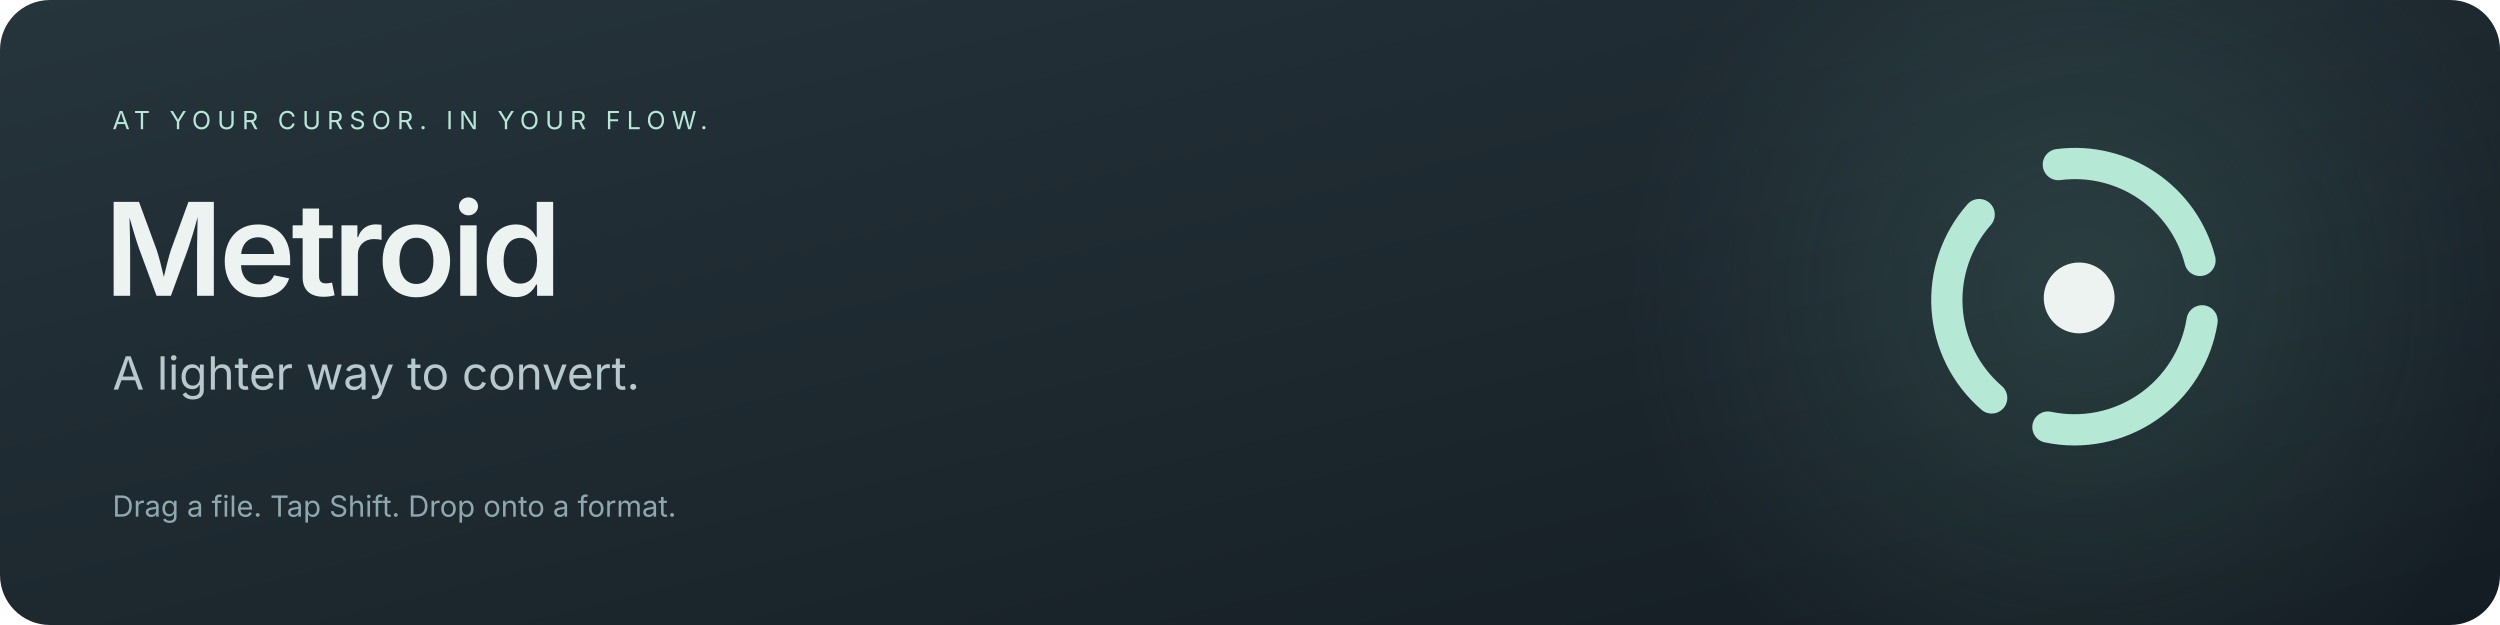
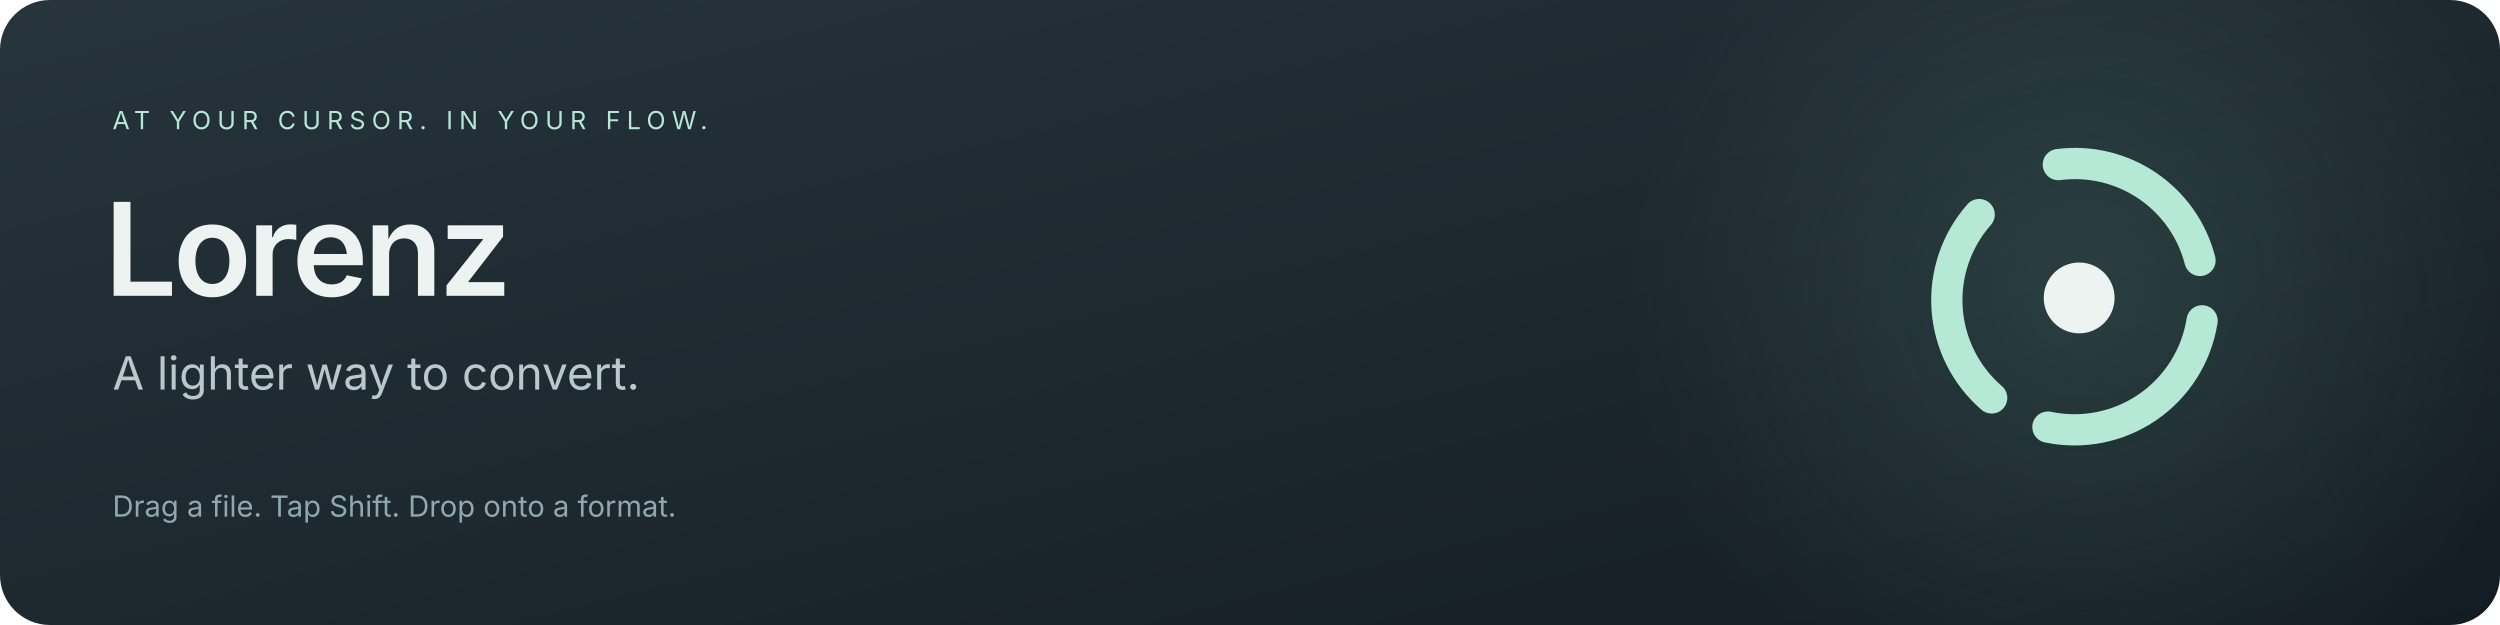
<svg xmlns="http://www.w3.org/2000/svg" width="1200" height="300" viewBox="0 0 1200 300" role="img" aria-labelledby="title desc">
  <defs>
    <linearGradient id="bg" x2="1" y2="1">
      <stop stop-color="#26343b" />
      <stop offset="1" stop-color="#141c23" />
    </linearGradient>
    <radialGradient id="glow">
      <stop stop-color="#7ec7b0" stop-opacity=".16" />
      <stop offset="1" stop-color="#7ec7b0" stop-opacity="0" />
    </radialGradient>
  </defs>
  <rect width="1200" height="300" rx="24" fill="url(#bg)" />
  <circle cx="1000" cy="140" r="220" fill="url(#glow)" />
  <g fill="none" stroke="#b6e8d6" stroke-width="15" stroke-linecap="round">
    <path d="M1056 125A62 62 0 0 0 988 79" />
    <path d="M950 103A62 62 0 0 0 956 191" />
    <path d="M983 205A62 62 0 0 0 1057 154" />
  </g>
  <circle cx="998" cy="143" r="17" fill="#edf3f1" />
  <g font-family="Inter,DejaVu Sans,Arial,sans-serif">
    <text x="54" y="62" fill="#b6e8d6" font-size="12" letter-spacing="3">AT YOUR CURSOR. IN YOUR FLOW.</text>
-     <text x="50" y="142" fill="#edf3f1" font-size="62" font-weight="600" letter-spacing="-2">Metroid</text>
+     <text x="50" y="142" fill="#edf3f1" font-size="62" font-weight="600" letter-spacing="-2">Lorenz</text>
    <text x="54" y="187" fill="#b8c9cd" font-size="22">A lighter way to convert.</text>
    <text x="54" y="248" fill="#8fa8af" font-size="14">Drag a file. Tap Shift. Drop onto a format.</text>
  </g>
</svg>
